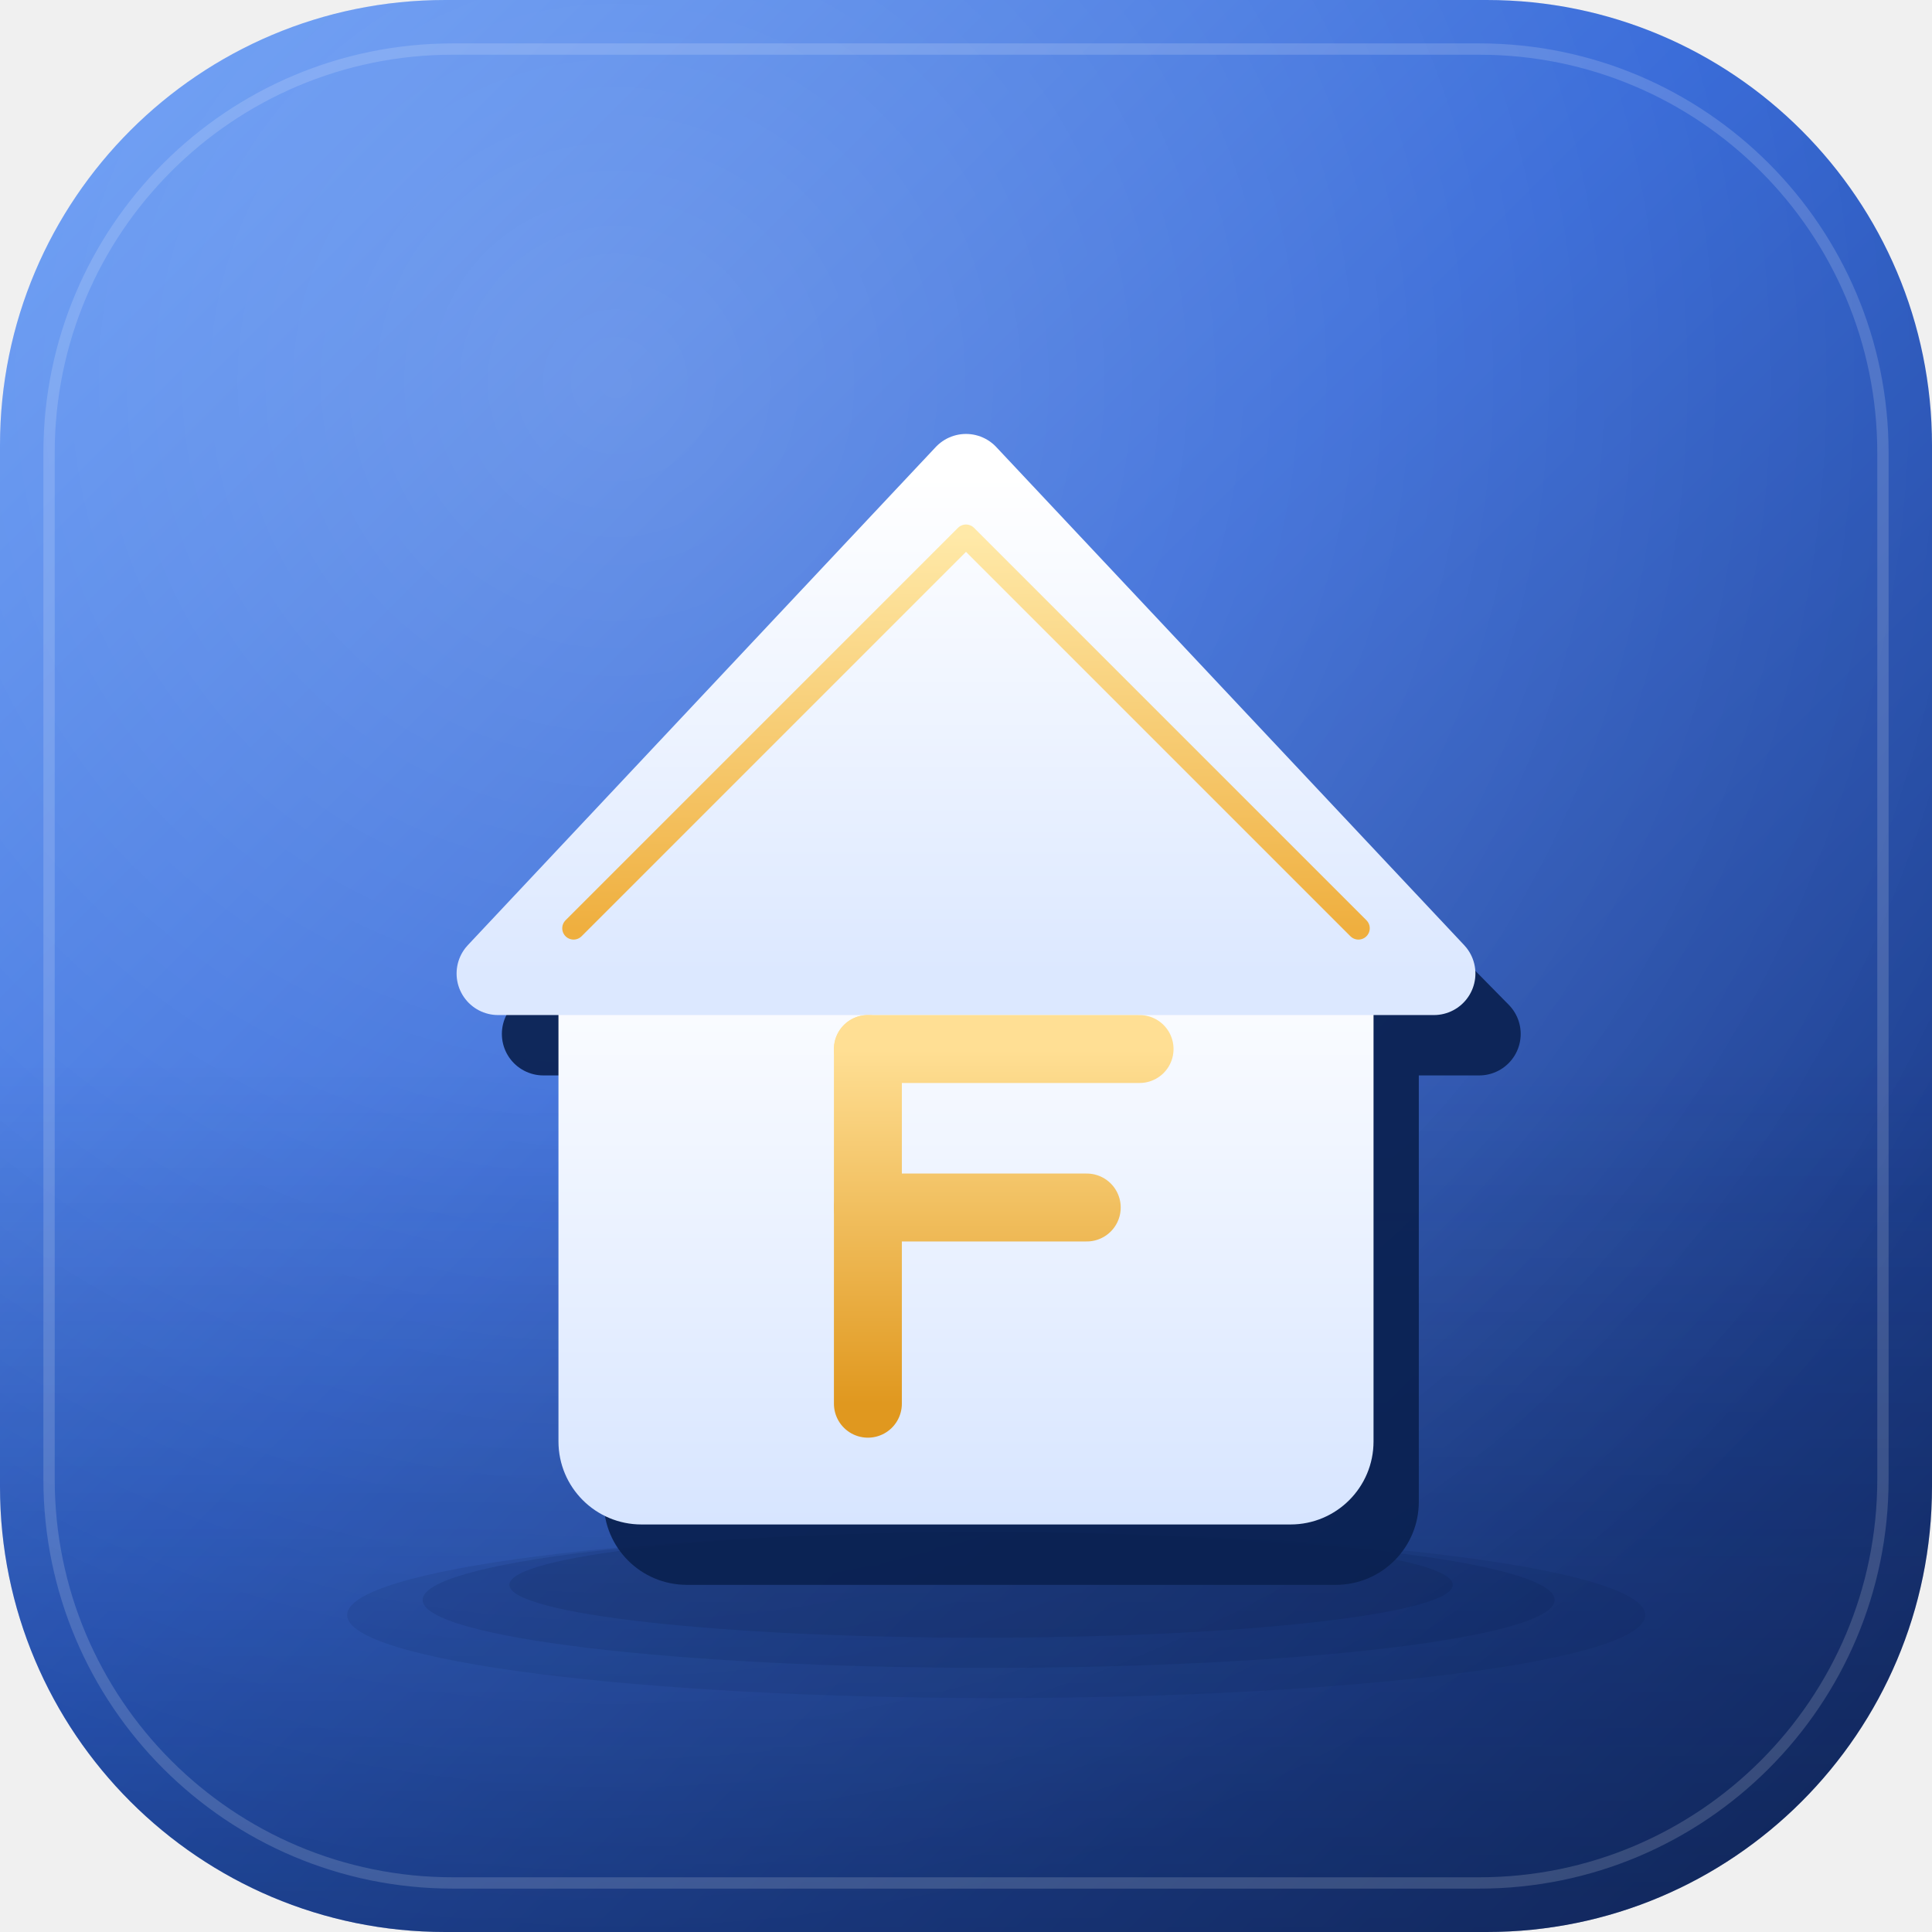
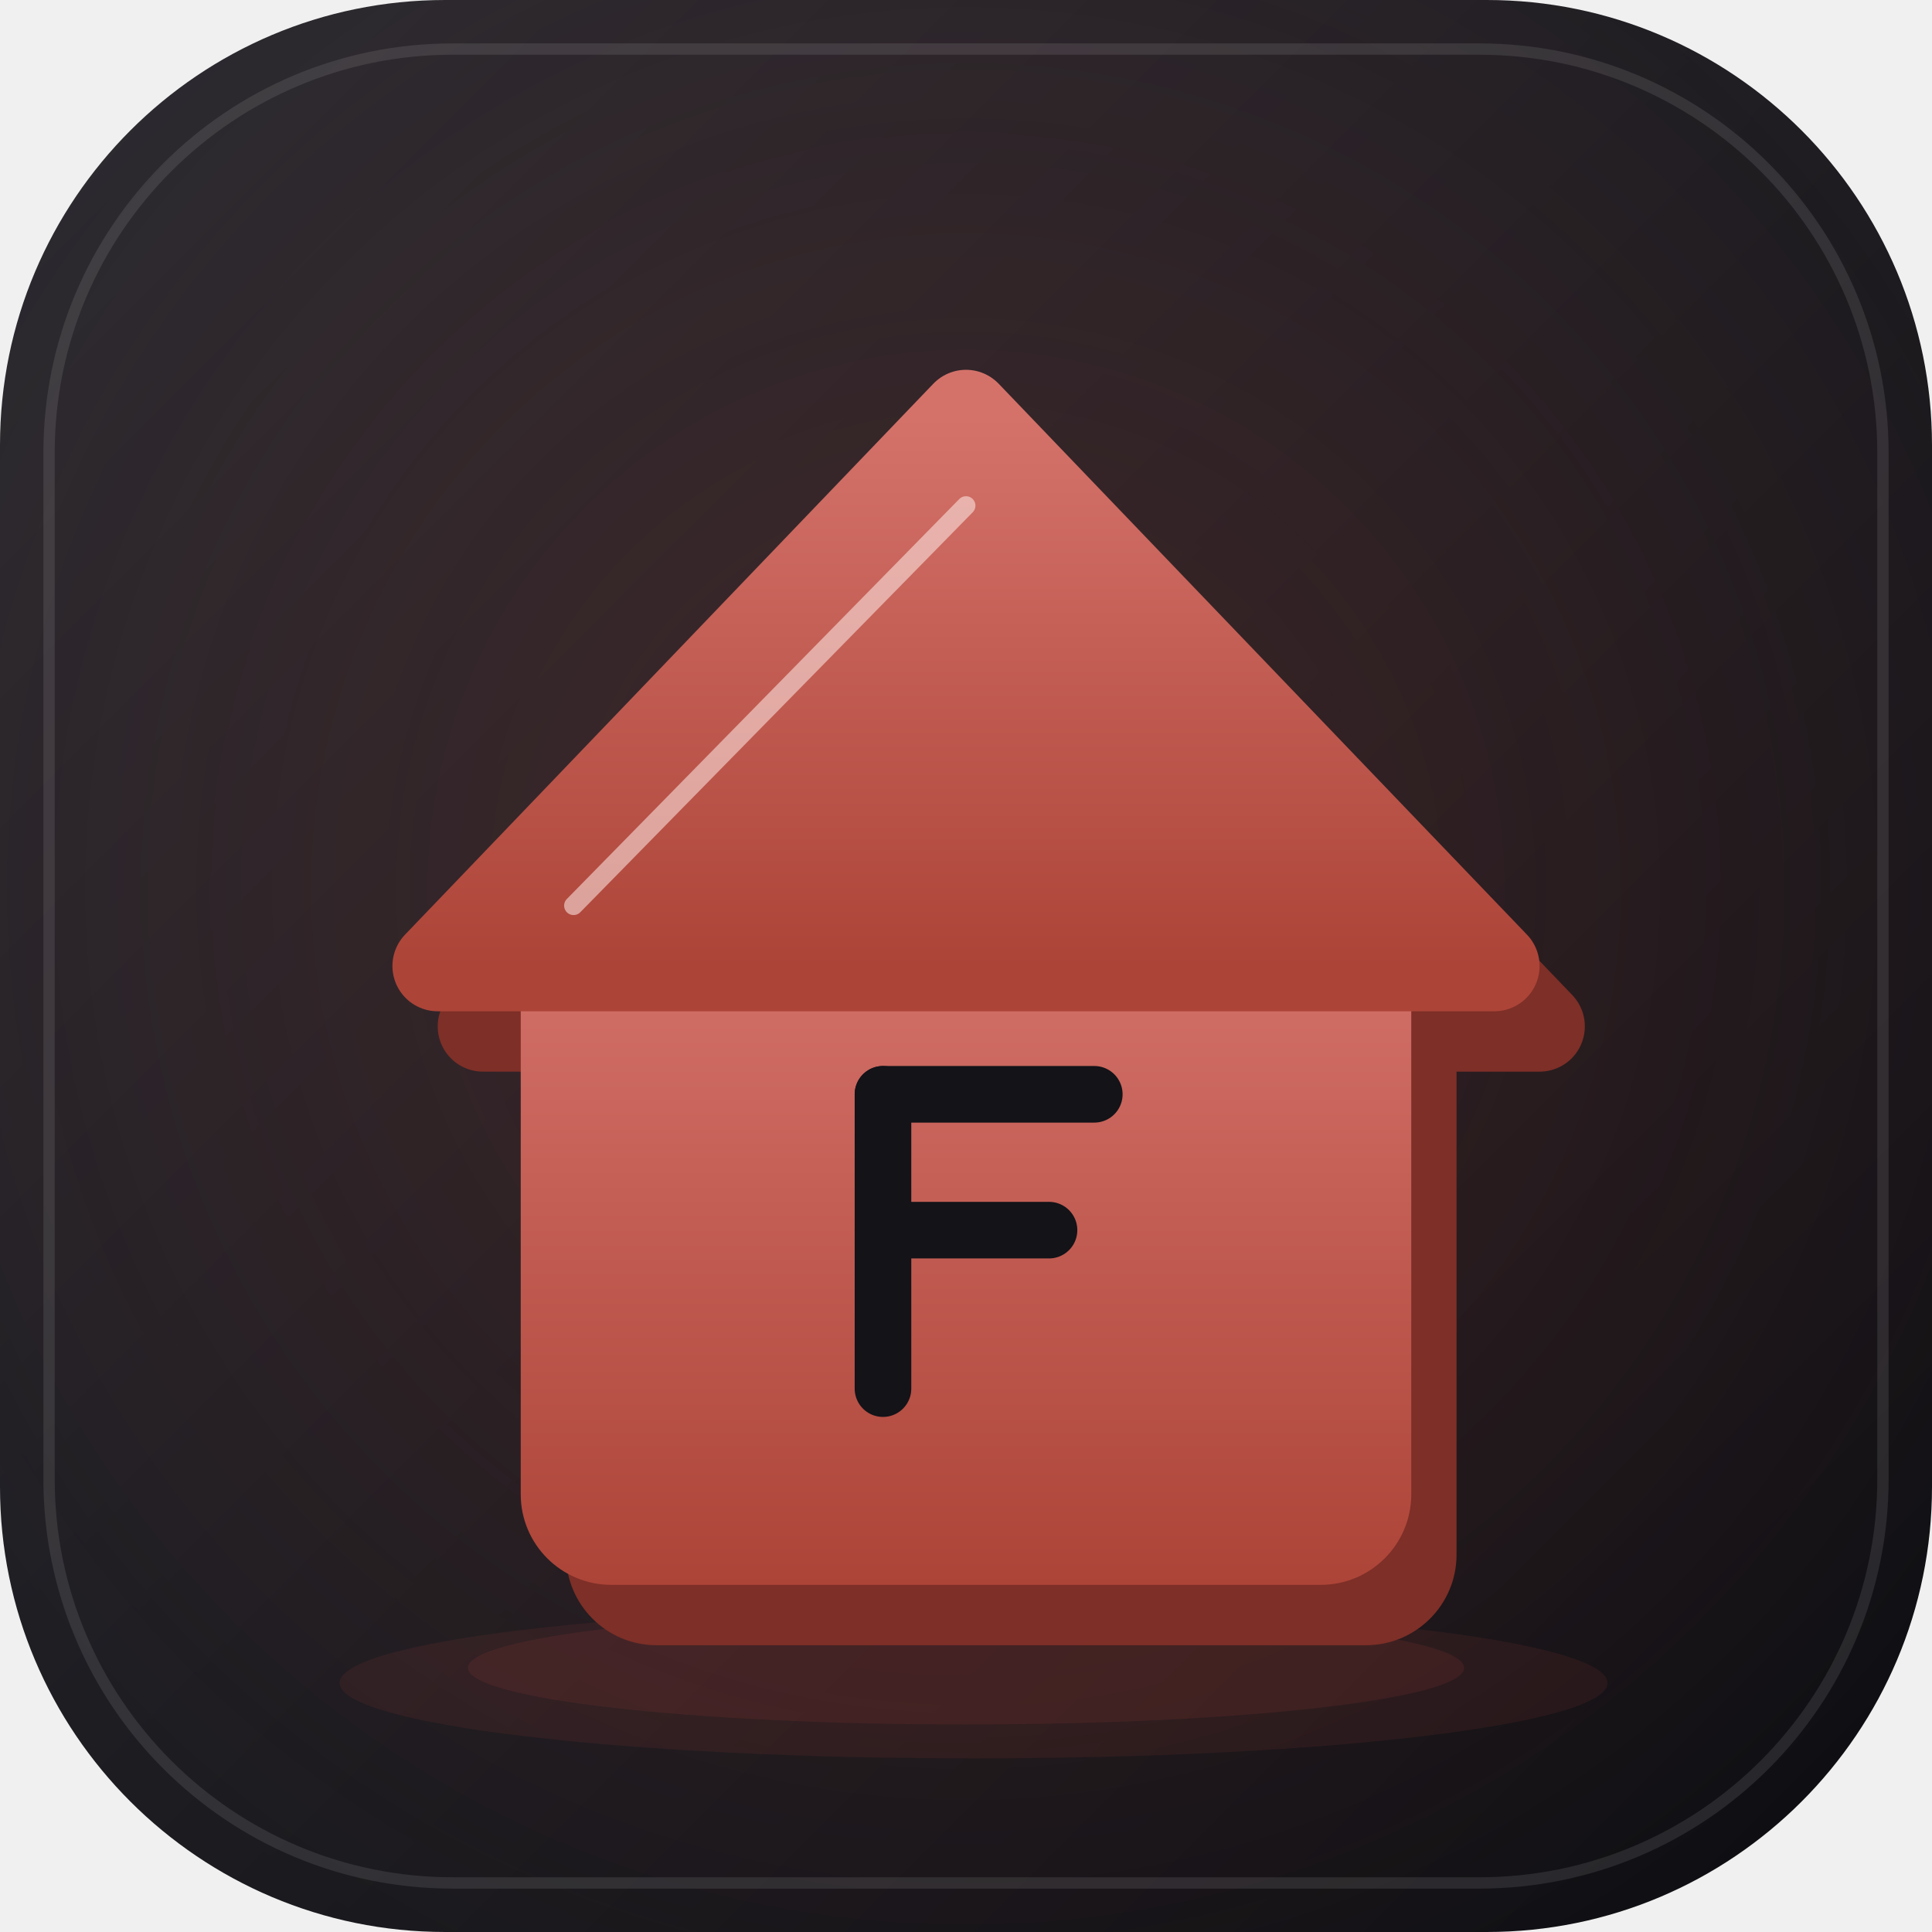
<svg xmlns="http://www.w3.org/2000/svg" viewBox="0 0 64 64" width="64" height="64">
  <g transform="scale(0.125)">
    <defs>
      <linearGradient id="bg" x1="0" y1="0" x2="1" y2="1">
-         <stop offset="0" stop-color="#5E96F6" />
-         <stop offset="0.45" stop-color="#2E63D6" />
-         <stop offset="1" stop-color="#142B66" />
+         <stop offset="0" stop-color="#2B2B31" />
+         <stop offset="1" stop-color="#0D0D11" />
      </linearGradient>
-       <radialGradient id="glow" cx="0.32" cy="0.2" r="0.8">
-         <stop offset="0" stop-color="#ffffff" stop-opacity="0.22" />
-         <stop offset="1" stop-color="#ffffff" stop-opacity="0" />
+       <radialGradient id="amb" cx="0.5" cy="0.46" r="0.62">
+         <stop offset="0" stop-color="#C2473C" stop-opacity="0.20" />
+         <stop offset="1" stop-color="#C2473C" stop-opacity="0" />
      </radialGradient>
-       <linearGradient id="vig" x1="0" y1="0" x2="0" y2="1">
-         <stop offset="0.55" stop-color="#071636" stop-opacity="0" />
-         <stop offset="1" stop-color="#071636" stop-opacity="0.38" />
-       </linearGradient>
-       <linearGradient id="roof" x1="0" y1="0" x2="0" y2="1">
-         <stop offset="0" stop-color="#ffffff" />
-         <stop offset="1" stop-color="#DCE8FF" />
-       </linearGradient>
-       <linearGradient id="body" x1="0" y1="0" x2="0" y2="1">
-         <stop offset="0" stop-color="#ffffff" />
-         <stop offset="1" stop-color="#D7E5FF" />
-       </linearGradient>
-       <linearGradient id="gold" x1="256" y1="142" x2="256" y2="246" gradientUnits="userSpaceOnUse">
-         <stop offset="0" stop-color="#FFE9A8" />
-         <stop offset="1" stop-color="#EFAF3F" />
-       </linearGradient>
-       <linearGradient id="goldf" x1="256" y1="278" x2="256" y2="372" gradientUnits="userSpaceOnUse">
-         <stop offset="0" stop-color="#FFDF94" />
-         <stop offset="1" stop-color="#E0981F" />
+       <linearGradient id="house" x1="0" y1="0" x2="0" y2="1">
+         <stop offset="0" stop-color="#D4726A" />
+         <stop offset="1" stop-color="#AD4438" />
      </linearGradient>
      <clipPath id="sq">
        <rect width="512" height="512" rx="118" />
      </clipPath>
    </defs>
    <rect width="512" height="512" rx="118" fill="url(#bg)" />
    <g clip-path="url(#sq)">
-       <rect width="512" height="512" fill="url(#glow)" />
-       <rect width="512" height="512" fill="url(#vig)" />
+       <rect width="512" height="512" fill="url(#amb)" />
    </g>
-     <rect x="13" y="13" width="486" height="486" rx="107" fill="none" stroke="#ffffff" stroke-opacity="0.16" stroke-width="3" />
-     <ellipse cx="264" cy="428" rx="172" ry="22" fill="#04153A" opacity="0.10" />
-     <ellipse cx="262" cy="424" rx="150" ry="18" fill="#04153A" opacity="0.12" />
-     <ellipse cx="260" cy="420" rx="125" ry="14" fill="#04153A" opacity="0.14" />
-     <g fill="#0A2150" opacity="0.92">
-       <path d="M144 274 L268 148 L392 274 Z" fill="#0A2150" stroke="#0A2150" stroke-width="22" stroke-linejoin="round" />
-       <rect x="160" y="262" width="216" height="158" rx="22" />
-     </g>
-     <rect x="148" y="246" width="216" height="158" rx="22" fill="url(#body)" />
-     <path d="M132 258 L256 126 L380 258 Z" fill="url(#roof)" stroke="url(#roof)" stroke-width="22" stroke-linejoin="round" />
-     <path d="M152 246 L256 142 L360 246" fill="none" stroke="url(#gold)" stroke-width="6" stroke-linecap="round" stroke-linejoin="round" />
-     <g stroke="url(#goldf)" stroke-width="18" stroke-linecap="round" fill="none">
-       <path d="M230 278 L230 372" />
-       <path d="M230 278 L302 278" />
-       <path d="M230 320 L288 320" />
+     <rect x="13" y="13" width="486" height="486" rx="107" fill="none" stroke="#ffffff" stroke-opacity="0.10" stroke-width="3" />
+     <ellipse cx="258" cy="446" rx="168" ry="20" fill="#C2473C" opacity="0.10" />
+     <ellipse cx="256" cy="442" rx="132" ry="15" fill="#C2473C" opacity="0.12" />
+     <path d="M128 272 L268 126 L408 272 Z" fill="#7E2F27" stroke="#7E2F27" stroke-width="24" stroke-linejoin="round" />
+     <rect x="150" y="260" width="236" height="176" rx="24" fill="#7E2F27" />
+     <rect x="138" y="244" width="236" height="176" rx="24" fill="url(#house)" />
+     <path d="M116 256 L256 110 L396 256 Z" fill="url(#house)" stroke="url(#house)" stroke-width="24" stroke-linejoin="round" />
+     <path d="M152 240 L256 134" fill="none" stroke="#FFEDE9" stroke-opacity="0.55" stroke-width="5" stroke-linecap="round" />
+     <g stroke="#131318" stroke-width="15" stroke-linecap="round" fill="none">
+       <path d="M234 290 L234 368" />
+       <path d="M234 290 L290 290" />
+       <path d="M234 326 L278 326" />
    </g>
  </g>
</svg>
